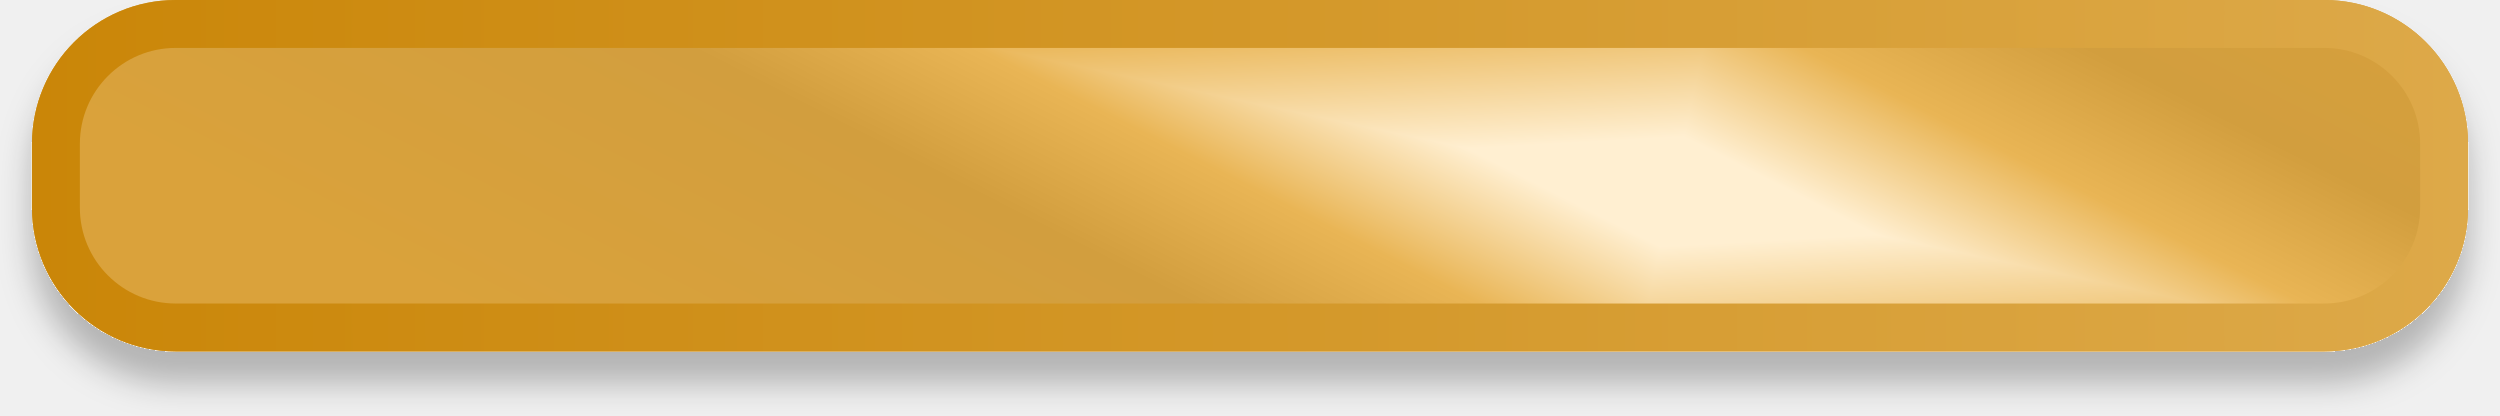
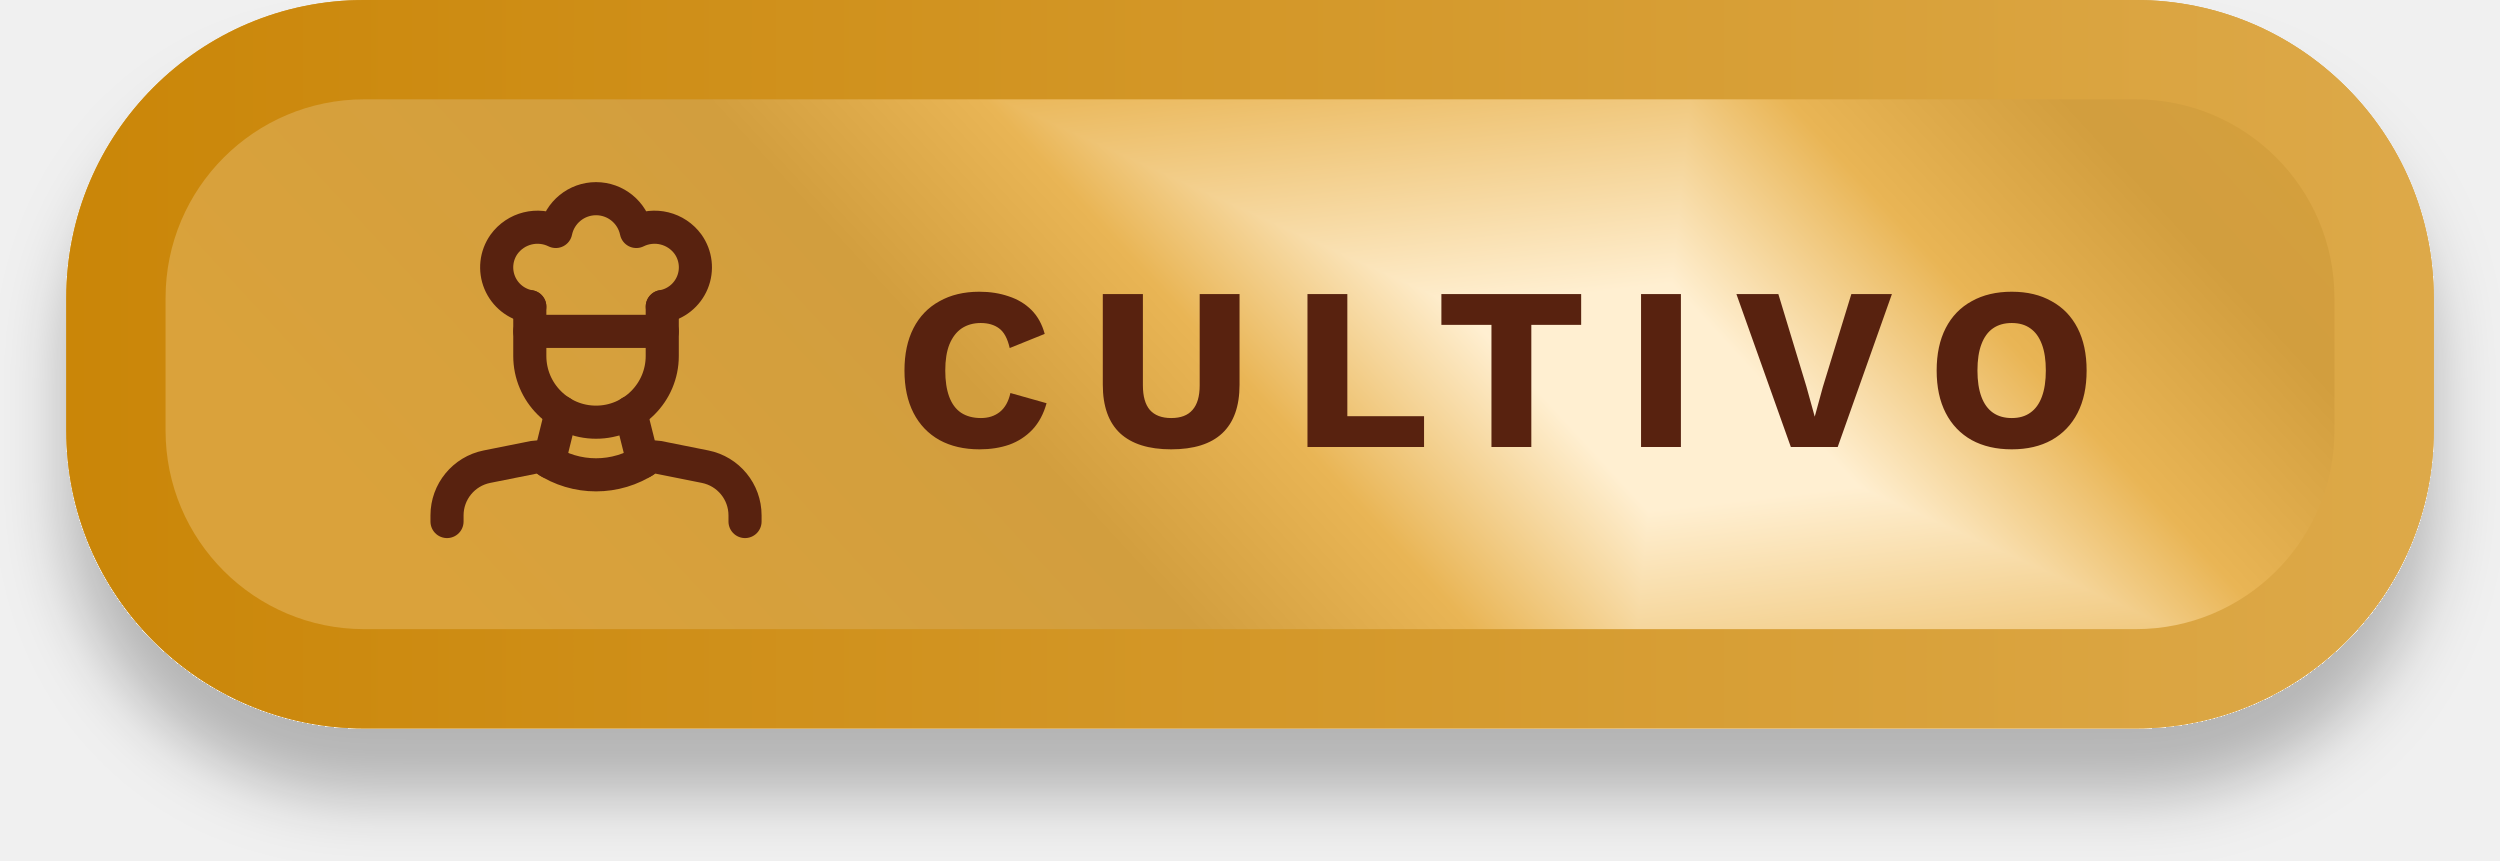
- <svg xmlns="http://www.w3.org/2000/svg" width="313" height="52" viewBox="0 0 313 52" fill="none">
-   <g filter="url(#filter0_d_1874_8353)">
-     <mask id="path-1-inside-1_1874_8353" fill="white">
-       <path d="M4 18C4 8.059 12.059 0 22 0H291C300.941 0 309 8.059 309 18V26C309 35.941 300.941 44 291 44H22C12.059 44 4 35.941 4 26V18Z" />
+ <svg xmlns="http://www.w3.org/2000/svg" width="151" height="52" viewBox="0 0 151 52" fill="none">
+   <g filter="url(#filter0_d_2451_6689)">
+     <mask id="path-1-inside-1_2451_6689" fill="white">
+       <path d="M4 18C4 8.059 12.059 0 22 0H129C138.941 0 147 8.059 147 18V26C147 35.941 138.941 44 129 44H22C12.059 44 4 35.941 4 26V18Z" />
    </mask>
-     <g clip-path="url(#paint0_diamond_1874_8353_clip_path)" data-figma-skip-parse="true">
-       <g transform="matrix(-0.0180038 0.0835 -0.311018 -0.0657311 209.347 24)">
-         <rect x="0" y="0" width="753.92" height="654.855" fill="url(#paint0_diamond_1874_8353)" opacity="1" shape-rendering="crispEdges" />
-         <rect x="0" y="0" width="753.92" height="654.855" transform="scale(1 -1)" fill="url(#paint0_diamond_1874_8353)" opacity="1" shape-rendering="crispEdges" />
-         <rect x="0" y="0" width="753.92" height="654.855" transform="scale(-1 1)" fill="url(#paint0_diamond_1874_8353)" opacity="1" shape-rendering="crispEdges" />
-         <rect x="0" y="0" width="753.92" height="654.855" transform="scale(-1)" fill="url(#paint0_diamond_1874_8353)" opacity="1" shape-rendering="crispEdges" />
+     <g clip-path="url(#paint0_diamond_2451_6689_clip_path)" data-figma-skip-parse="true">
+       <g transform="matrix(-0.00844113 0.0835 -0.145822 -0.0657311 100.277 24)">
+         <rect x="0" y="0" width="759.405" height="661.822" fill="url(#paint0_diamond_2451_6689)" opacity="1" shape-rendering="crispEdges" />
+         <rect x="0" y="0" width="759.405" height="661.822" transform="scale(1 -1)" fill="url(#paint0_diamond_2451_6689)" opacity="1" shape-rendering="crispEdges" />
+         <rect x="0" y="0" width="759.405" height="661.822" transform="scale(-1 1)" fill="url(#paint0_diamond_2451_6689)" opacity="1" shape-rendering="crispEdges" />
+         <rect x="0" y="0" width="759.405" height="661.822" transform="scale(-1)" fill="url(#paint0_diamond_2451_6689)" opacity="1" shape-rendering="crispEdges" />
      </g>
    </g>
-     <path d="M4 18C4 8.059 12.059 0 22 0H291C300.941 0 309 8.059 309 18V26C309 35.941 300.941 44 291 44H22C12.059 44 4 35.941 4 26V18Z" data-figma-gradient-fill="{&quot;type&quot;:&quot;GRADIENT_DIAMOND&quot;,&quot;stops&quot;:[{&quot;color&quot;:{&quot;r&quot;:1.0,&quot;g&quot;:0.93604177236557007,&quot;b&quot;:0.81796497106552124,&quot;a&quot;:1.0},&quot;position&quot;:0.081730768084526062},{&quot;color&quot;:{&quot;r&quot;:0.91372549533843994,&quot;g&quot;:0.70980393886566162,&quot;b&quot;:0.33333334326744080,&quot;a&quot;:1.0},&quot;position&quot;:0.28365385532379150},{&quot;color&quot;:{&quot;r&quot;:0.82322776317596436,&quot;g&quot;:0.61930620670318604,&quot;b&quot;:0.24283561110496521,&quot;a&quot;:1.0},&quot;position&quot;:0.48076921701431274},{&quot;color&quot;:{&quot;r&quot;:0.85349684953689575,&quot;g&quot;:0.63553845882415771,&quot;b&quot;:0.23315364122390747,&quot;a&quot;:1.0},&quot;position&quot;:1.0}],&quot;stopsVar&quot;:[{&quot;color&quot;:{&quot;r&quot;:1.0,&quot;g&quot;:0.93604177236557007,&quot;b&quot;:0.81796497106552124,&quot;a&quot;:1.0},&quot;position&quot;:0.081730768084526062},{&quot;color&quot;:{&quot;r&quot;:0.91372549533843994,&quot;g&quot;:0.70980393886566162,&quot;b&quot;:0.33333334326744080,&quot;a&quot;:1.0},&quot;position&quot;:0.28365385532379150},{&quot;color&quot;:{&quot;r&quot;:0.82322776317596436,&quot;g&quot;:0.61930620670318604,&quot;b&quot;:0.24283561110496521,&quot;a&quot;:1.0},&quot;position&quot;:0.48076921701431274},{&quot;color&quot;:{&quot;r&quot;:0.85349684953689575,&quot;g&quot;:0.63553845882415771,&quot;b&quot;:0.23315364122390747,&quot;a&quot;:1.0},&quot;position&quot;:1.0}],&quot;transform&quot;:{&quot;m00&quot;:-36.007621765136719,&quot;m01&quot;:-622.03601074218750,&quot;m02&quot;:538.36834716796875,&quot;m10&quot;:166.99998474121094,&quot;m11&quot;:-131.46217346191406,&quot;m12&quot;:6.2310853004455566},&quot;opacity&quot;:1.0,&quot;blendMode&quot;:&quot;NORMAL&quot;,&quot;visible&quot;:true}" />
-     <path d="M22 0V6H291V0V-6H22V0ZM309 18H303V26H309H315V18H309ZM291 44V38H22V44V50H291V44ZM4 26H10V18H4H-2V26H4ZM22 44V38C15.373 38 10 32.627 10 26H4H-2C-2 39.255 8.745 50 22 50V44ZM309 26H303C303 32.627 297.627 38 291 38V44V50C304.255 50 315 39.255 315 26H309ZM291 0V6C297.627 6 303 11.373 303 18H309H315C315 4.745 304.255 -6 291 -6V0ZM22 0V-6C8.745 -6 -2 4.745 -2 18H4H10C10 11.373 15.373 6 22 6V0Z" fill="url(#paint1_linear_1874_8353)" mask="url(#path-1-inside-1_1874_8353)" />
+     <path d="M4 18C4 8.059 12.059 0 22 0H129C138.941 0 147 8.059 147 18V26C147 35.941 138.941 44 129 44H22C12.059 44 4 35.941 4 26V18Z" data-figma-gradient-fill="{&quot;type&quot;:&quot;GRADIENT_DIAMOND&quot;,&quot;stops&quot;:[{&quot;color&quot;:{&quot;r&quot;:1.0,&quot;g&quot;:0.93604177236557007,&quot;b&quot;:0.81796497106552124,&quot;a&quot;:1.0},&quot;position&quot;:0.081730768084526062},{&quot;color&quot;:{&quot;r&quot;:0.91372549533843994,&quot;g&quot;:0.70980393886566162,&quot;b&quot;:0.33333334326744080,&quot;a&quot;:1.0},&quot;position&quot;:0.28365385532379150},{&quot;color&quot;:{&quot;r&quot;:0.82322776317596436,&quot;g&quot;:0.61930620670318604,&quot;b&quot;:0.24283561110496521,&quot;a&quot;:1.0},&quot;position&quot;:0.48076921701431274},{&quot;color&quot;:{&quot;r&quot;:0.85349684953689575,&quot;g&quot;:0.63553845882415771,&quot;b&quot;:0.23315364122390747,&quot;a&quot;:1.0},&quot;position&quot;:1.0}],&quot;stopsVar&quot;:[{&quot;color&quot;:{&quot;r&quot;:1.0,&quot;g&quot;:0.93604177236557007,&quot;b&quot;:0.81796497106552124,&quot;a&quot;:1.0},&quot;position&quot;:0.081730768084526062},{&quot;color&quot;:{&quot;r&quot;:0.91372549533843994,&quot;g&quot;:0.70980393886566162,&quot;b&quot;:0.33333334326744080,&quot;a&quot;:1.0},&quot;position&quot;:0.28365385532379150},{&quot;color&quot;:{&quot;r&quot;:0.82322776317596436,&quot;g&quot;:0.61930620670318604,&quot;b&quot;:0.24283561110496521,&quot;a&quot;:1.0},&quot;position&quot;:0.48076921701431274},{&quot;color&quot;:{&quot;r&quot;:0.85349684953689575,&quot;g&quot;:0.63553845882415771,&quot;b&quot;:0.23315364122390747,&quot;a&quot;:1.0},&quot;position&quot;:1.0}],&quot;transform&quot;:{&quot;m00&quot;:-16.882263183593750,&quot;m01&quot;:-291.64309692382812,&quot;m02&quot;:254.53991699218750,&quot;m10&quot;:166.99998474121094,&quot;m11&quot;:-131.46217346191406,&quot;m12&quot;:6.2310853004455566},&quot;opacity&quot;:1.0,&quot;blendMode&quot;:&quot;NORMAL&quot;,&quot;visible&quot;:true}" />
+     <path d="M22 0V6H129V0V-6H22V0ZM147 18H141V26H147H153V18H147ZM129 44V38H22V44V50H129V44ZM4 26H10V18H4H-2V26H4ZM22 44V38C15.373 38 10 32.627 10 26H4H-2C-2 39.255 8.745 50 22 50V44ZM147 26H141C141 32.627 135.627 38 129 38V44V50C142.255 50 153 39.255 153 26H147ZM129 0V6C135.627 6 141 11.373 141 18H147H153C153 4.745 142.255 -6 129 -6V0ZM22 0V-6C8.745 -6 -2 4.745 -2 18H4H10C10 11.373 15.373 6 22 6V0Z" fill="url(#paint1_linear_2451_6689)" mask="url(#path-1-inside-1_2451_6689)" />
+     <path d="M40.004 18.518C40.819 18.378 41.505 17.829 41.82 17.065C42.136 16.301 42.037 15.428 41.558 14.754C40.843 13.77 39.524 13.443 38.433 13.981C38.194 12.827 37.179 12 36.001 12C34.823 12 33.808 12.827 33.569 13.981C32.475 13.442 31.152 13.772 30.439 14.762C29.964 15.437 29.867 16.309 30.184 17.071C30.5 17.834 31.185 18.381 31.999 18.521" stroke="#58220F" stroke-width="2" stroke-linecap="round" stroke-linejoin="round" />
+     <path d="M32 20.014H40" stroke="#58220F" stroke-width="2" stroke-linecap="round" stroke-linejoin="round" />
+     <path d="M40 18.518V21.5C40 23.709 38.209 25.5 36 25.5V25.5C33.791 25.5 32 23.709 32 21.5V18.521" stroke="#58220F" stroke-width="2" stroke-linecap="round" stroke-linejoin="round" />
+     <path d="M33.159 27.89L33.899 24.9" stroke="#58220F" stroke-width="2" stroke-linecap="round" stroke-linejoin="round" />
+     <path d="M38.09 24.9L38.84 27.89" stroke="#58220F" stroke-width="2" stroke-linecap="round" stroke-linejoin="round" />
+     <path d="M27 31.5V31.129C27 29.699 28.009 28.468 29.412 28.187L32.258 27.618C32.493 27.571 32.737 27.619 32.937 27.752V27.752C34.792 28.989 37.208 28.989 39.063 27.752V27.752C39.263 27.619 39.507 27.571 39.742 27.618L42.588 28.187C43.99 28.468 45 29.699 45 31.129V31.5" stroke="#58220F" stroke-width="2" stroke-linecap="round" stroke-linejoin="round" />
+     <path d="M63.212 24.354C63.035 24.998 62.75 25.53 62.358 25.95C61.966 26.361 61.499 26.664 60.958 26.86C60.417 27.047 59.819 27.14 59.166 27.14C58.233 27.14 57.425 26.953 56.744 26.58C56.063 26.197 55.54 25.651 55.176 24.942C54.812 24.233 54.63 23.379 54.63 22.38C54.63 21.381 54.812 20.527 55.176 19.818C55.54 19.109 56.063 18.567 56.744 18.194C57.425 17.811 58.228 17.62 59.152 17.62C59.796 17.62 60.389 17.713 60.93 17.9C61.471 18.077 61.929 18.353 62.302 18.726C62.675 19.099 62.941 19.58 63.1 20.168L60.986 21.022C60.855 20.443 60.641 20.047 60.342 19.832C60.053 19.617 59.684 19.51 59.236 19.51C58.797 19.51 58.415 19.617 58.088 19.832C57.771 20.047 57.523 20.369 57.346 20.798C57.178 21.218 57.094 21.745 57.094 22.38C57.094 23.005 57.173 23.533 57.332 23.962C57.491 24.391 57.729 24.713 58.046 24.928C58.373 25.143 58.774 25.25 59.25 25.25C59.698 25.25 60.076 25.129 60.384 24.886C60.701 24.634 60.916 24.251 61.028 23.738L63.212 24.354ZM74.869 17.76V23.234C74.869 24.541 74.519 25.521 73.819 26.174C73.129 26.818 72.102 27.14 70.739 27.14C69.386 27.14 68.359 26.818 67.659 26.174C66.959 25.521 66.609 24.541 66.609 23.234V17.76H69.031V23.276C69.031 23.939 69.171 24.433 69.451 24.76C69.741 25.087 70.17 25.25 70.739 25.25C71.318 25.25 71.747 25.087 72.027 24.76C72.317 24.433 72.461 23.939 72.461 23.276V17.76H74.869ZM81.379 25.138H86.013V27H78.971V17.76H81.379V25.138ZM95.502 17.76V19.622H92.492V27H90.084V19.622H87.06V17.76H95.502ZM101.527 17.76V27H99.119V17.76H101.527ZM114.272 17.76L110.996 27H108.168L104.878 17.76H107.412L109.106 23.346L109.61 25.166L110.1 23.374L111.822 17.76H114.272ZM121.51 17.62C122.444 17.62 123.246 17.811 123.918 18.194C124.6 18.567 125.122 19.109 125.486 19.818C125.85 20.527 126.032 21.381 126.032 22.38C126.032 23.379 125.85 24.233 125.486 24.942C125.122 25.651 124.6 26.197 123.918 26.58C123.246 26.953 122.444 27.14 121.51 27.14C120.577 27.14 119.77 26.953 119.088 26.58C118.407 26.197 117.884 25.651 117.52 24.942C117.156 24.233 116.974 23.379 116.974 22.38C116.974 21.381 117.156 20.527 117.52 19.818C117.884 19.109 118.407 18.567 119.088 18.194C119.77 17.811 120.577 17.62 121.51 17.62ZM121.51 19.51C121.062 19.51 120.684 19.617 120.376 19.832C120.068 20.047 119.835 20.369 119.676 20.798C119.518 21.218 119.438 21.745 119.438 22.38C119.438 23.005 119.518 23.533 119.676 23.962C119.835 24.391 120.068 24.713 120.376 24.928C120.684 25.143 121.062 25.25 121.51 25.25C121.958 25.25 122.332 25.143 122.63 24.928C122.938 24.713 123.172 24.391 123.33 23.962C123.489 23.533 123.568 23.005 123.568 22.38C123.568 21.745 123.489 21.218 123.33 20.798C123.172 20.369 122.938 20.047 122.63 19.832C122.332 19.617 121.958 19.51 121.51 19.51Z" fill="#58220F" />
  </g>
  <defs>
-     <filter id="filter0_d_1874_8353" x="0" y="0" width="313" height="52" filterUnits="userSpaceOnUse" color-interpolation-filters="sRGB">
+     <filter id="filter0_d_2451_6689" x="0" y="0" width="151" height="52" filterUnits="userSpaceOnUse" color-interpolation-filters="sRGB">
      <feFlood flood-opacity="0" result="BackgroundImageFix" />
      <feColorMatrix in="SourceAlpha" type="matrix" values="0 0 0 0 0 0 0 0 0 0 0 0 0 0 0 0 0 0 127 0" result="hardAlpha" />
      <feOffset dy="4" />
      <feGaussianBlur stdDeviation="2" />
      <feComposite in2="hardAlpha" operator="out" />
      <feColorMatrix type="matrix" values="0 0 0 0 0 0 0 0 0 0 0 0 0 0 0 0 0 0 0.25 0" />
-       <feBlend mode="normal" in2="BackgroundImageFix" result="effect1_dropShadow_1874_8353" />
-       <feBlend mode="normal" in="SourceGraphic" in2="effect1_dropShadow_1874_8353" result="shape" />
+       <feBlend mode="normal" in2="BackgroundImageFix" result="effect1_dropShadow_2451_6689" />
+       <feBlend mode="normal" in="SourceGraphic" in2="effect1_dropShadow_2451_6689" result="shape" />
    </filter>
-     <clipPath id="paint0_diamond_1874_8353_clip_path">
-       <path d="M4 18C4 8.059 12.059 0 22 0H291C300.941 0 309 8.059 309 18V26C309 35.941 300.941 44 291 44H22C12.059 44 4 35.941 4 26V18Z" />
+     <clipPath id="paint0_diamond_2451_6689_clip_path">
+       <path d="M4 18C4 8.059 12.059 0 22 0H129C138.941 0 147 8.059 147 18V26C147 35.941 138.941 44 129 44H22C12.059 44 4 35.941 4 26V18Z" />
    </clipPath>
-     <linearGradient id="paint0_diamond_1874_8353" x1="0" y1="0" x2="500" y2="500" gradientUnits="userSpaceOnUse">
+     <linearGradient id="paint0_diamond_2451_6689" x1="0" y1="0" x2="500" y2="500" gradientUnits="userSpaceOnUse">
      <stop offset="0.082" stop-color="#FFEFD1" />
      <stop offset="0.284" stop-color="#E9B555" />
      <stop offset="0.481" stop-color="#D29E3E" />
      <stop offset="1" stop-color="#DAA23B" />
    </linearGradient>
-     <linearGradient id="paint1_linear_1874_8353" x1="4" y1="22" x2="309" y2="22" gradientUnits="userSpaceOnUse">
+     <linearGradient id="paint1_linear_2451_6689" x1="4" y1="22" x2="147" y2="22" gradientUnits="userSpaceOnUse">
      <stop stop-color="#CA8608" />
      <stop offset="1" stop-color="#DDA949" />
    </linearGradient>
  </defs>
</svg>
